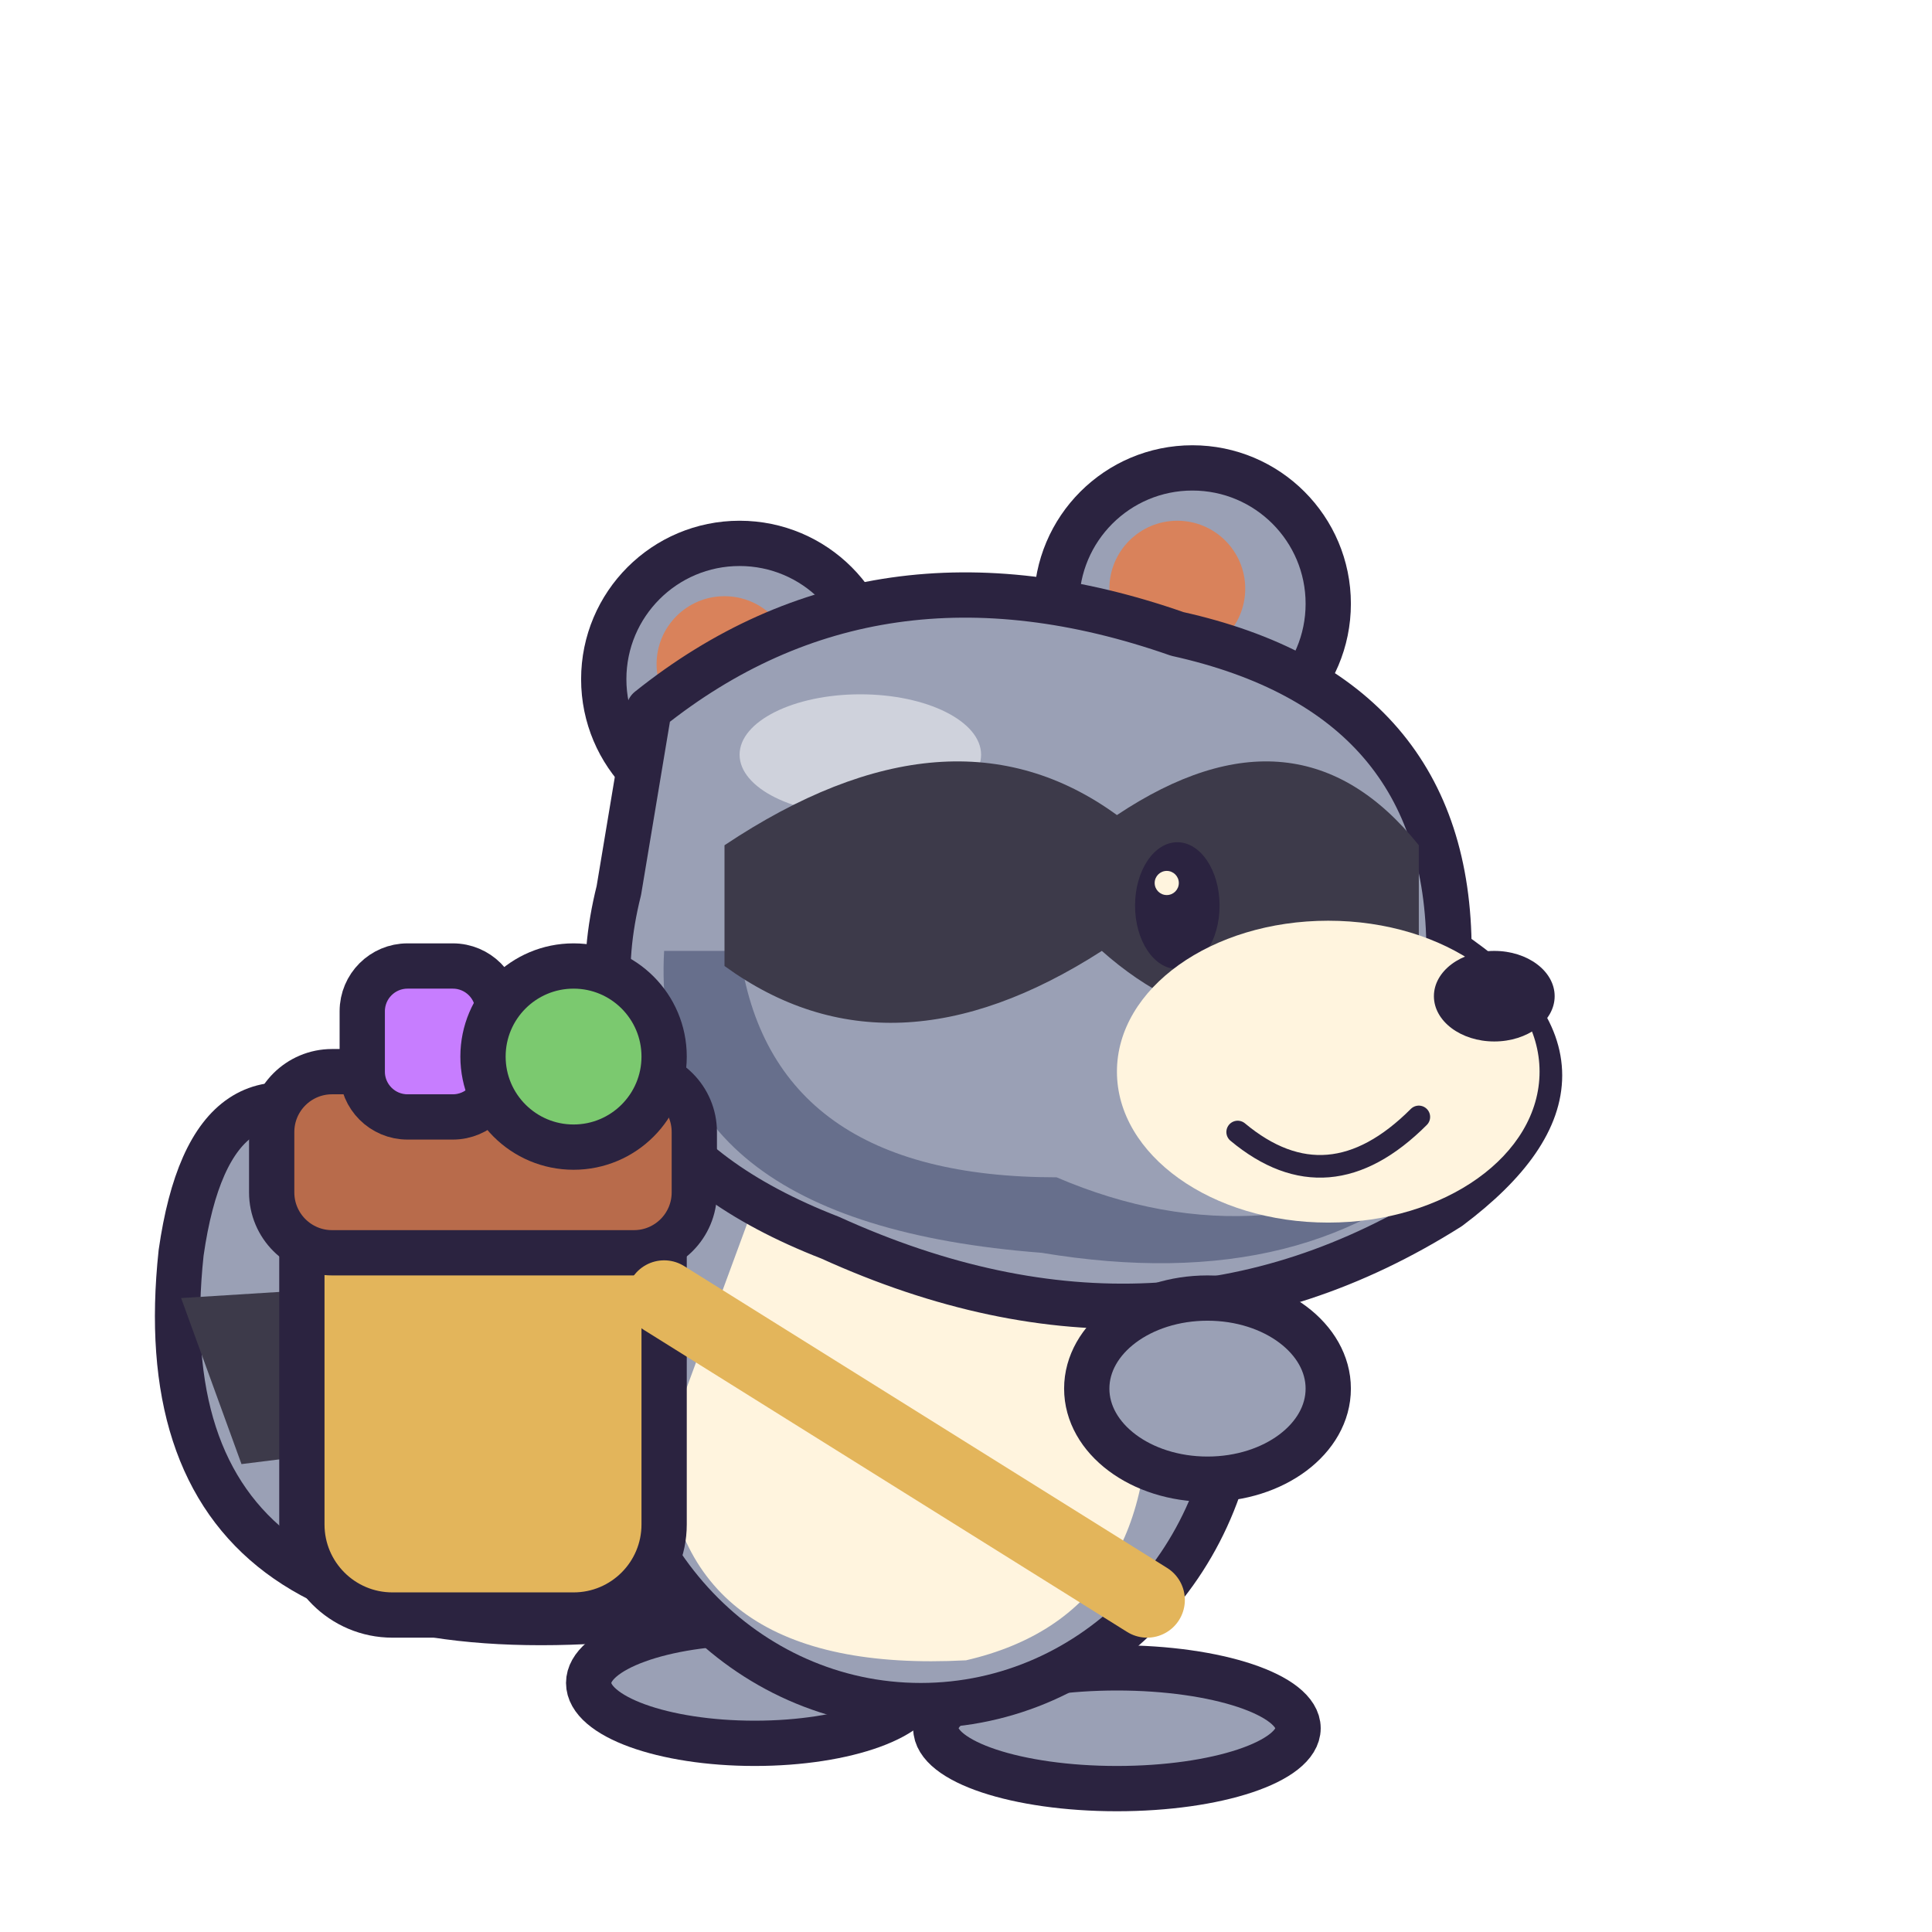
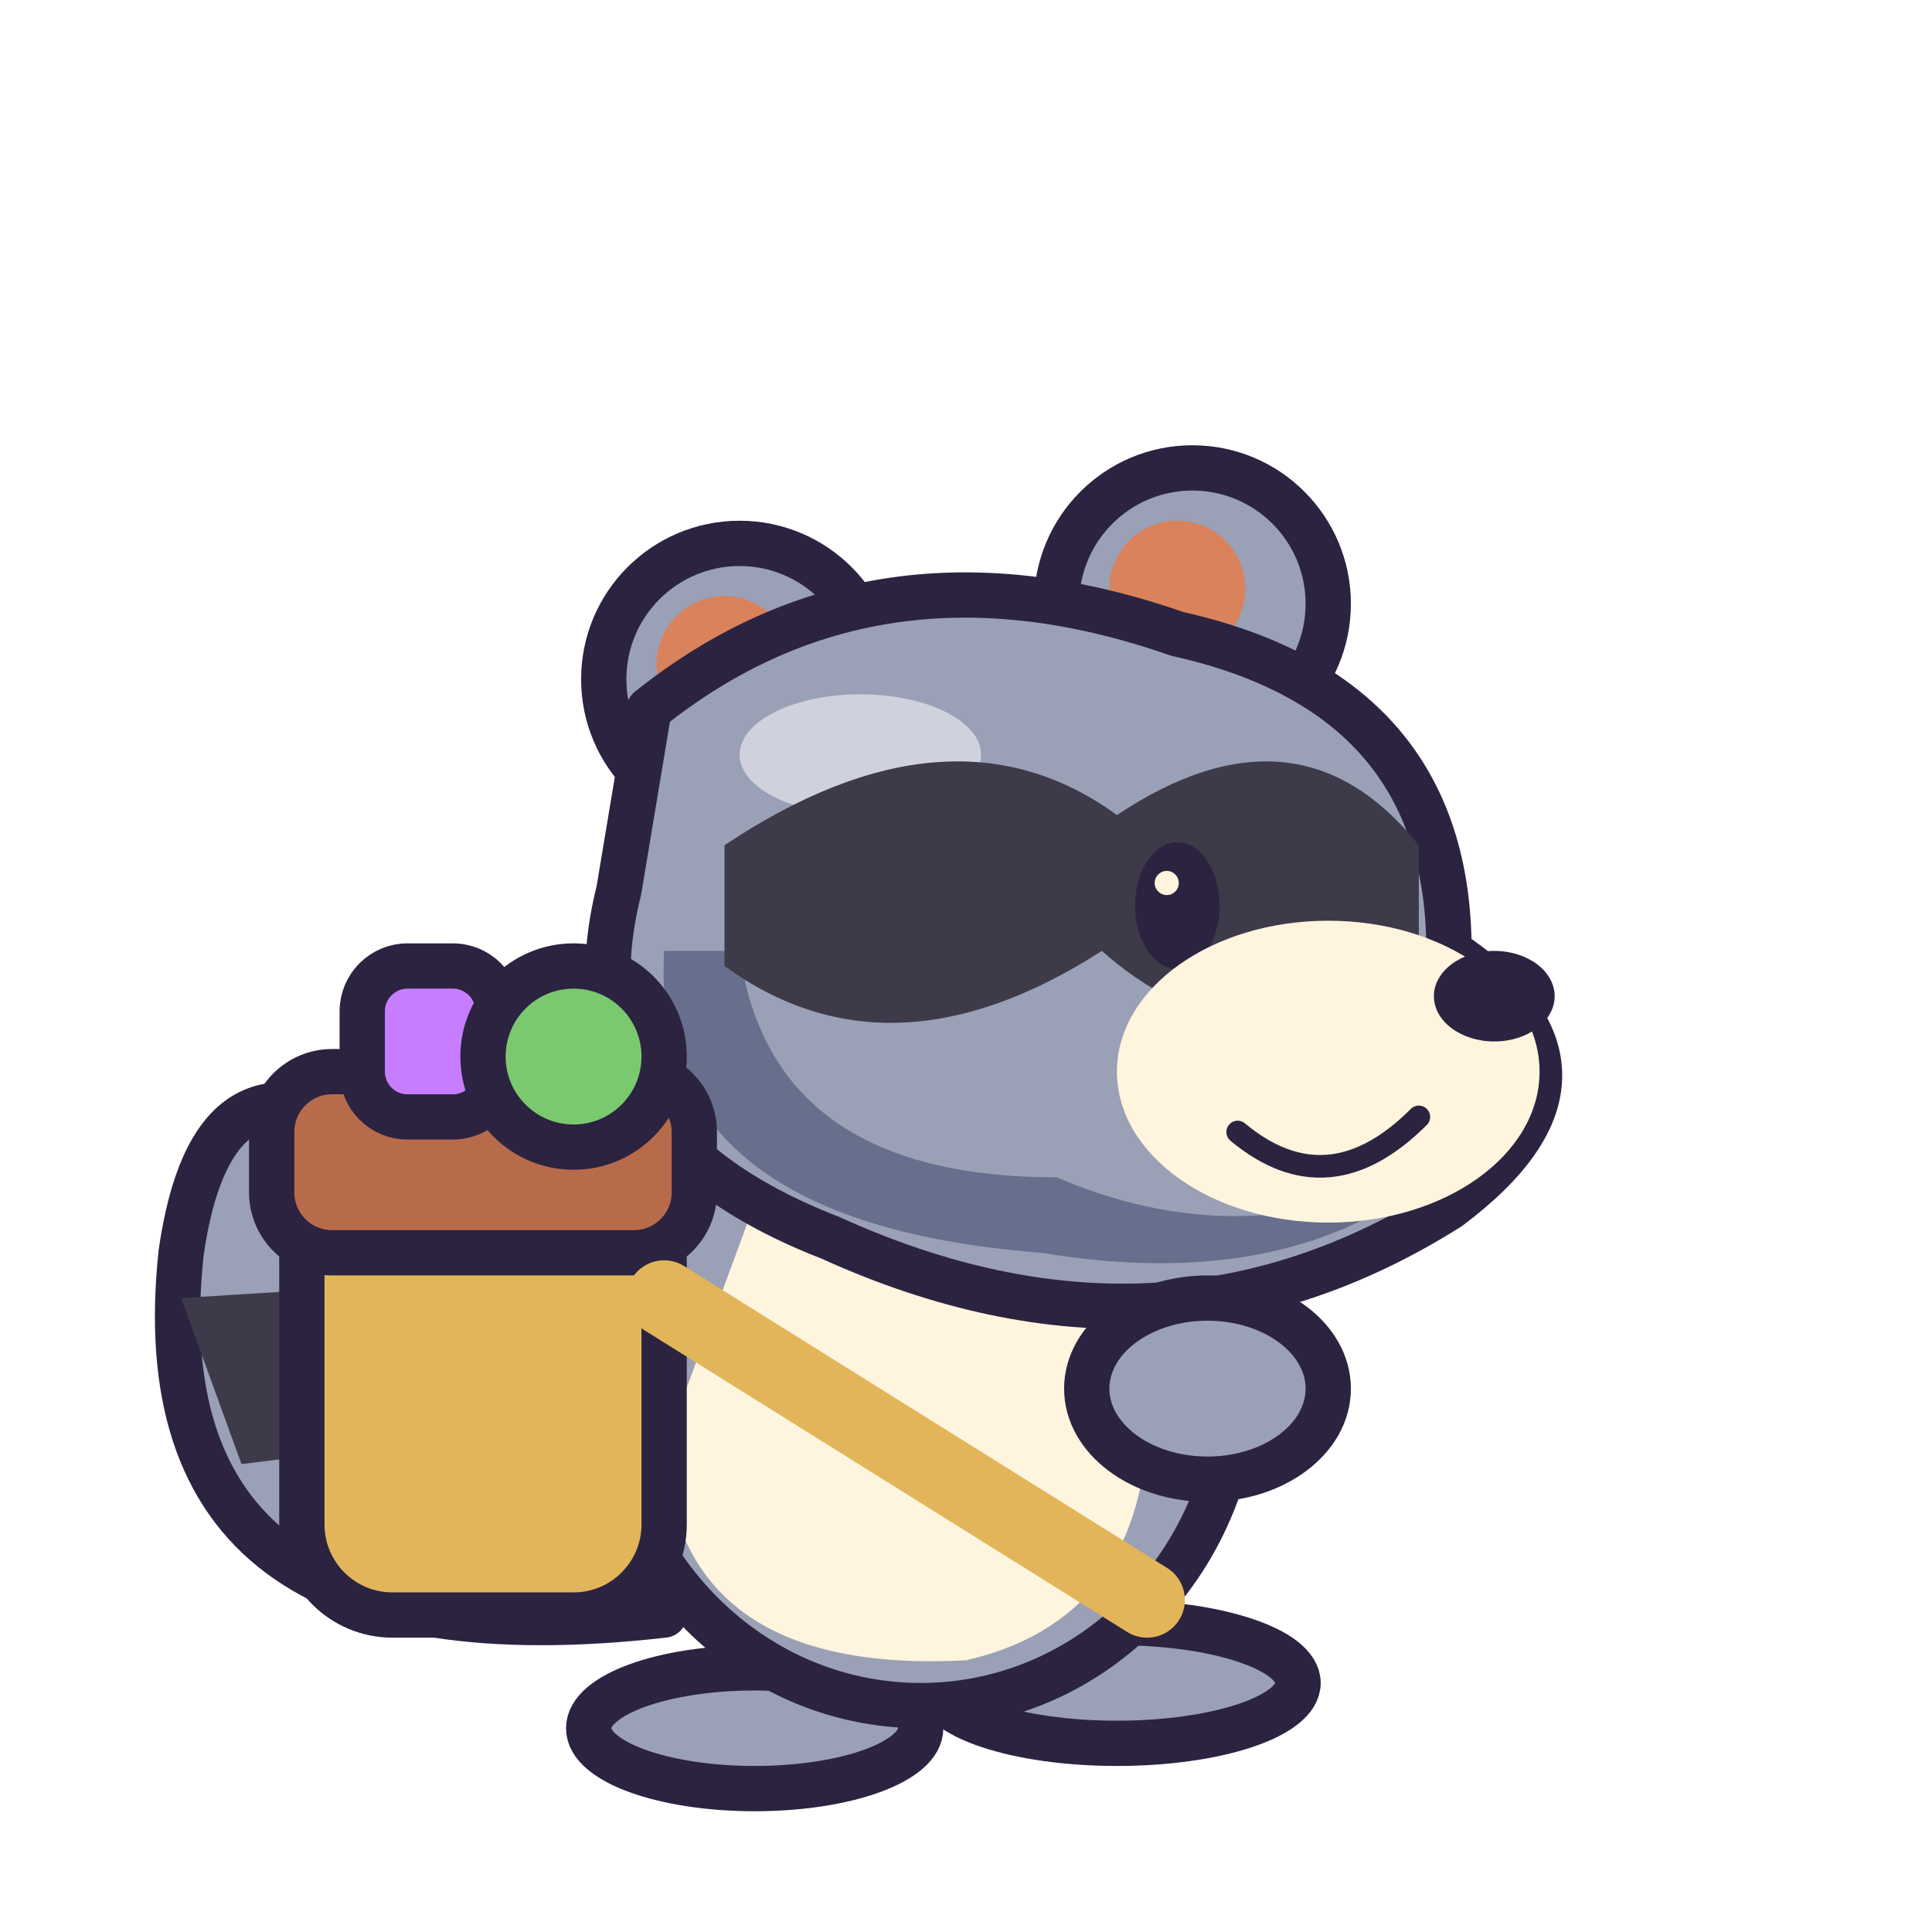
<svg xmlns="http://www.w3.org/2000/svg" version="1.1" viewBox="0 0 128 128" fill="none" stroke="#2B2340" stroke-width="3" stroke-linecap="round" stroke-linejoin="round">
  <g id="feet">
-     <ellipse cx="50" cy="111.5" rx="11" ry="4" fill="#9AA0B5" />
-     <ellipse cx="74" cy="114.5" rx="12" ry="4" fill="#9AA0B5" />
+     <ellipse cx="50" cy="114.5" rx="11" ry="4" fill="#9AA0B5" />
+     <ellipse cx="74" cy="111.5" rx="12" ry="4" fill="#9AA0B5" />
  </g>
  <g id="pose" transform="translate(0 -2)">
    <g id="tail">
      <path d="M44 109Q9 113 12 85Q14 71 24 77Q27 93 48 93Z" fill="#9AA0B5" />
      <path d="M12 88L28 87L32 97L16 99M26 108L29 98L39 99L40 109Z" fill="#3D3A4A" stroke="none" />
    </g>
    <g id="body">
      <ellipse cx="61" cy="93" rx="21" ry="22" fill="#9AA0B5" />
      <path d="M51 79Q70 76 76 93Q77 109 64 112Q45 113 44 98Z" fill="#FFF4DE" stroke="none" />
    </g>
    <g id="head">
      <ellipse cx="49" cy="47" rx="9" ry="9" fill="#9AA0B5" />
      <ellipse cx="79" cy="42" rx="9" ry="9" fill="#9AA0B5" />
      <ellipse cx="48" cy="46" rx="4.5" ry="4.5" fill="#D9825B" stroke="none" />
      <ellipse cx="78" cy="41" rx="4.5" ry="4.5" fill="#D9825B" stroke="none" />
      <path d="M43 49Q58 37 78 44Q96 48 96 65Q108 73 96 82Q77 94 55 84Q37 77 41 61Z" fill="#9AA0B5" />
      <path d="M44 65Q43 83 69 85Q87 88 97 78Q84 86 70 80Q51 80 49 65Z" fill="#676F8C" stroke="none" />
      <ellipse cx="57" cy="52" rx="8" ry="4" fill="#CFD2DC" stroke="none" />
      <path d="M48 58Q63 48 74 56Q86 48 94 58L94 68Q82 73 73 65Q59 74 48 66Z" fill="#3D3A4A" stroke="none" />
      <ellipse cx="78" cy="62" rx="2.8" ry="4.2" fill="#2B2340" stroke="none" />
      <ellipse cx="77.3" cy="60.5" rx="0.8" ry="0.8" fill="#FFF4DE" stroke="none" />
      <ellipse cx="88" cy="73" rx="14" ry="10" fill="#FFF4DE" stroke="none" />
      <ellipse cx="99" cy="68" rx="4" ry="3" fill="#2B2340" stroke="none" />
      <path d="M82 77Q88 82 94 76" fill="none" stroke="#2B2340" stroke-width="1.5" />
    </g>
    <g id="clothing">
      <rect x="20" y="77" width="24" height="32" rx="6" fill="#E3B55B" />
      <rect x="18" y="73" width="28" height="12" rx="4" fill="#B86B4B" />
      <rect x="24" y="66" width="9" height="10" rx="3" fill="#C77DFF" />
      <ellipse cx="38" cy="72" rx="6" ry="6" fill="#7BC96F" />
      <path d="M44 88L76 108" fill="none" stroke="#E3B55B" stroke-width="5" />
    </g>
    <g id="headwear" />
    <g id="arm" transform="rotate(0 77 89)">
      <ellipse cx="80" cy="94" rx="8" ry="6" fill="#9AA0B5" />
    </g>
  </g>
</svg>
